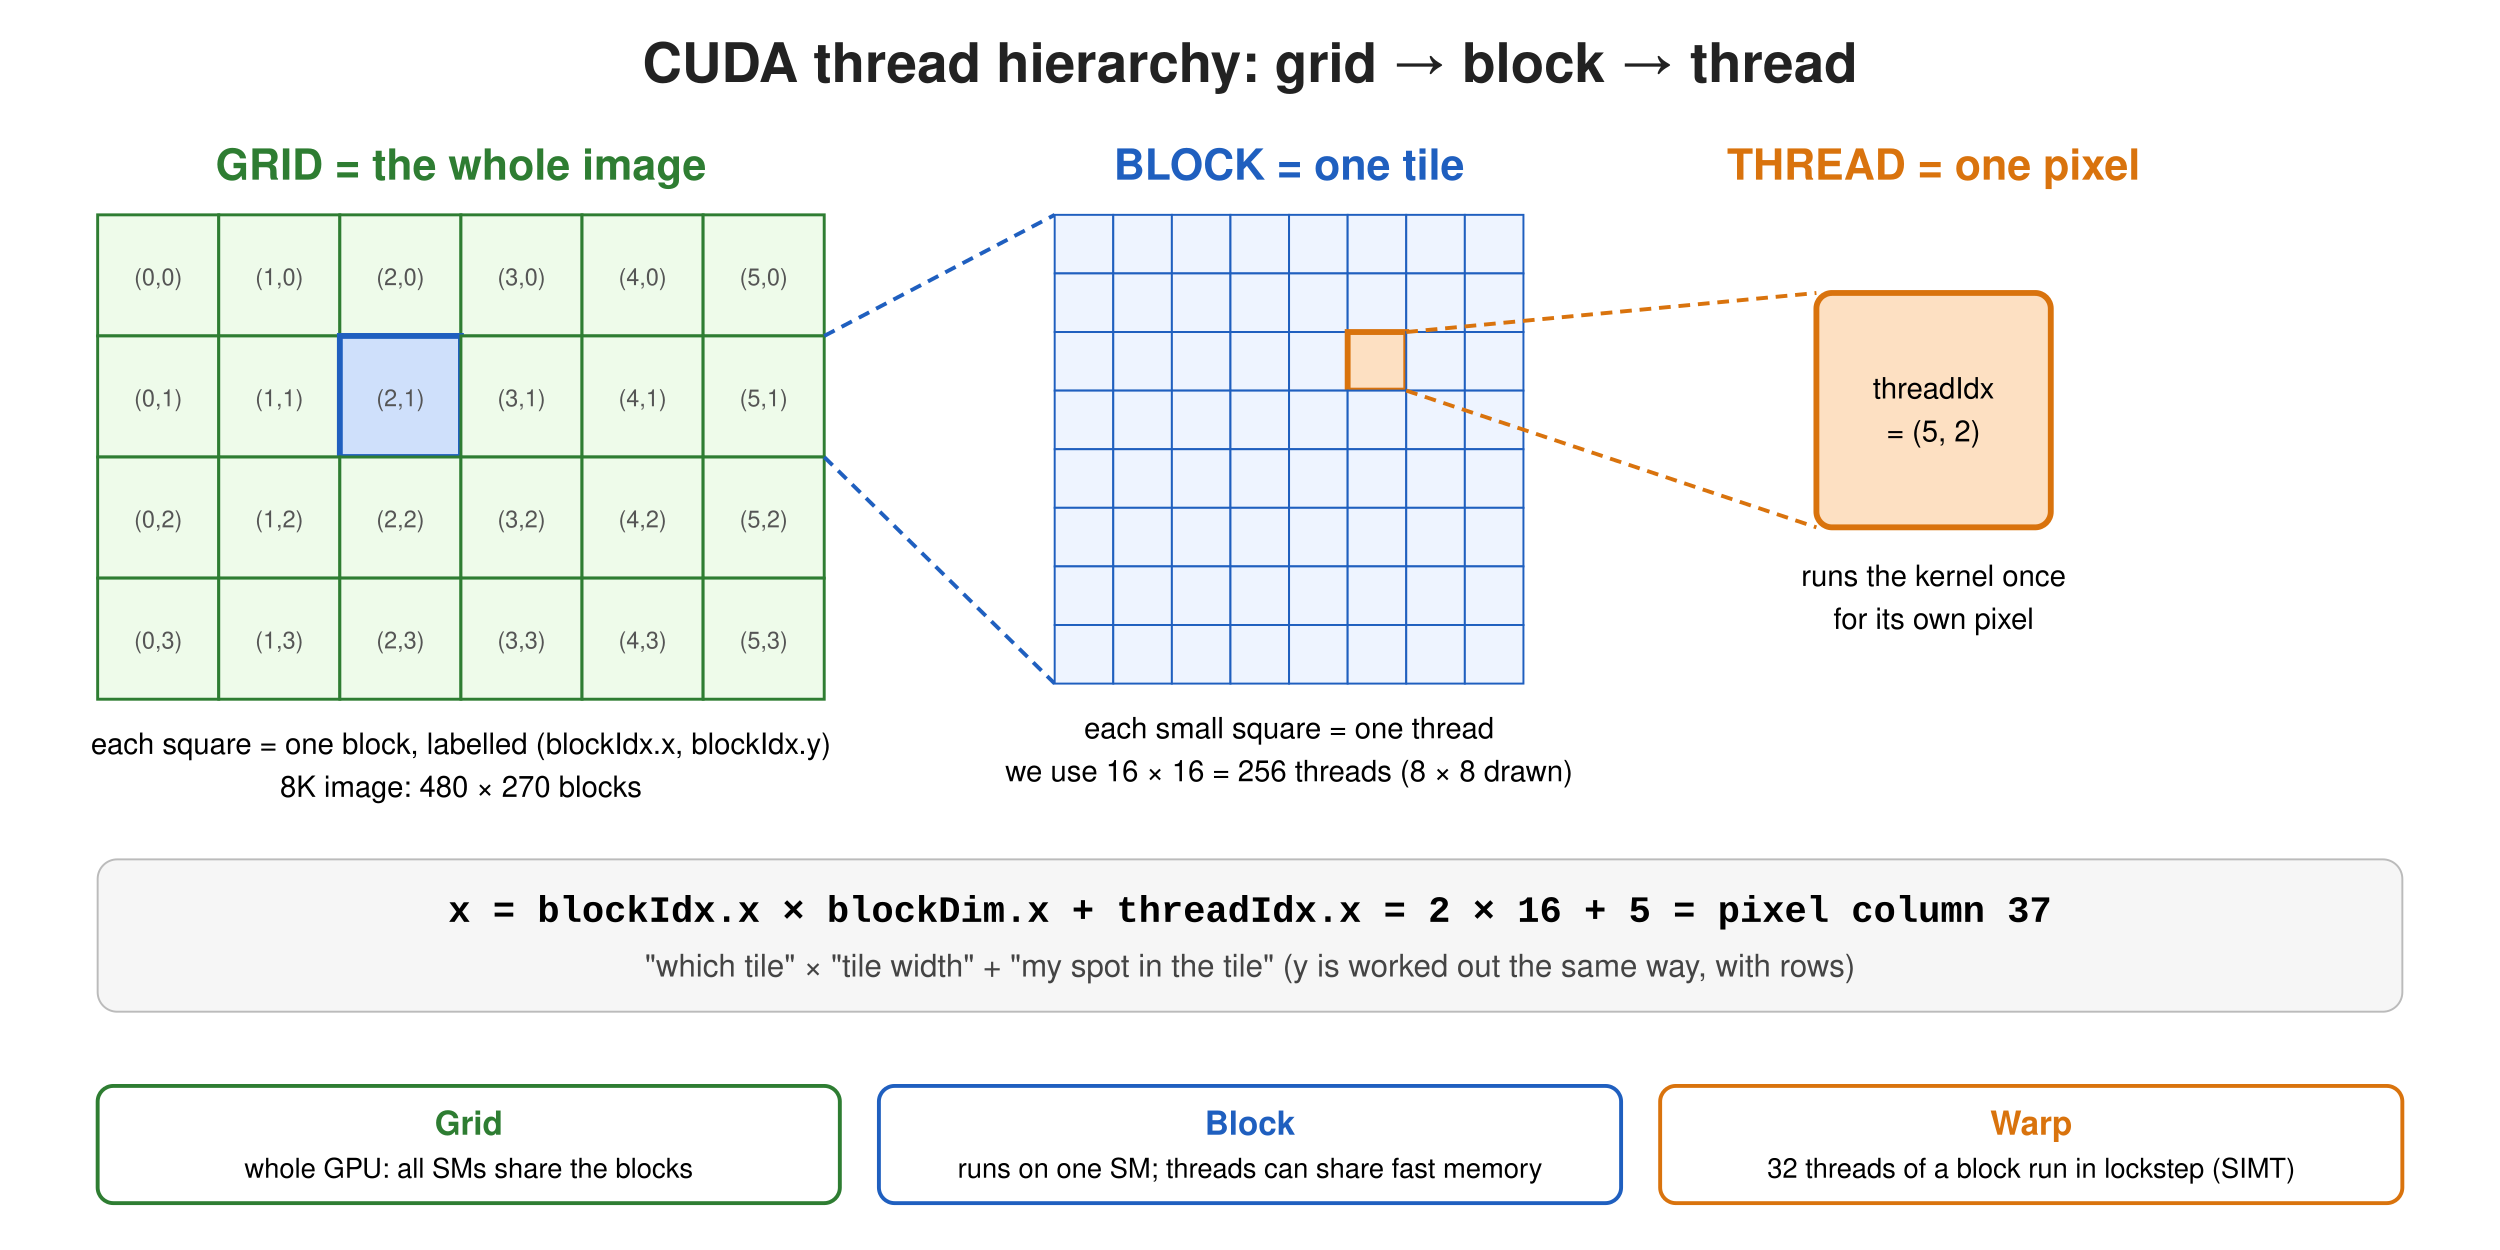
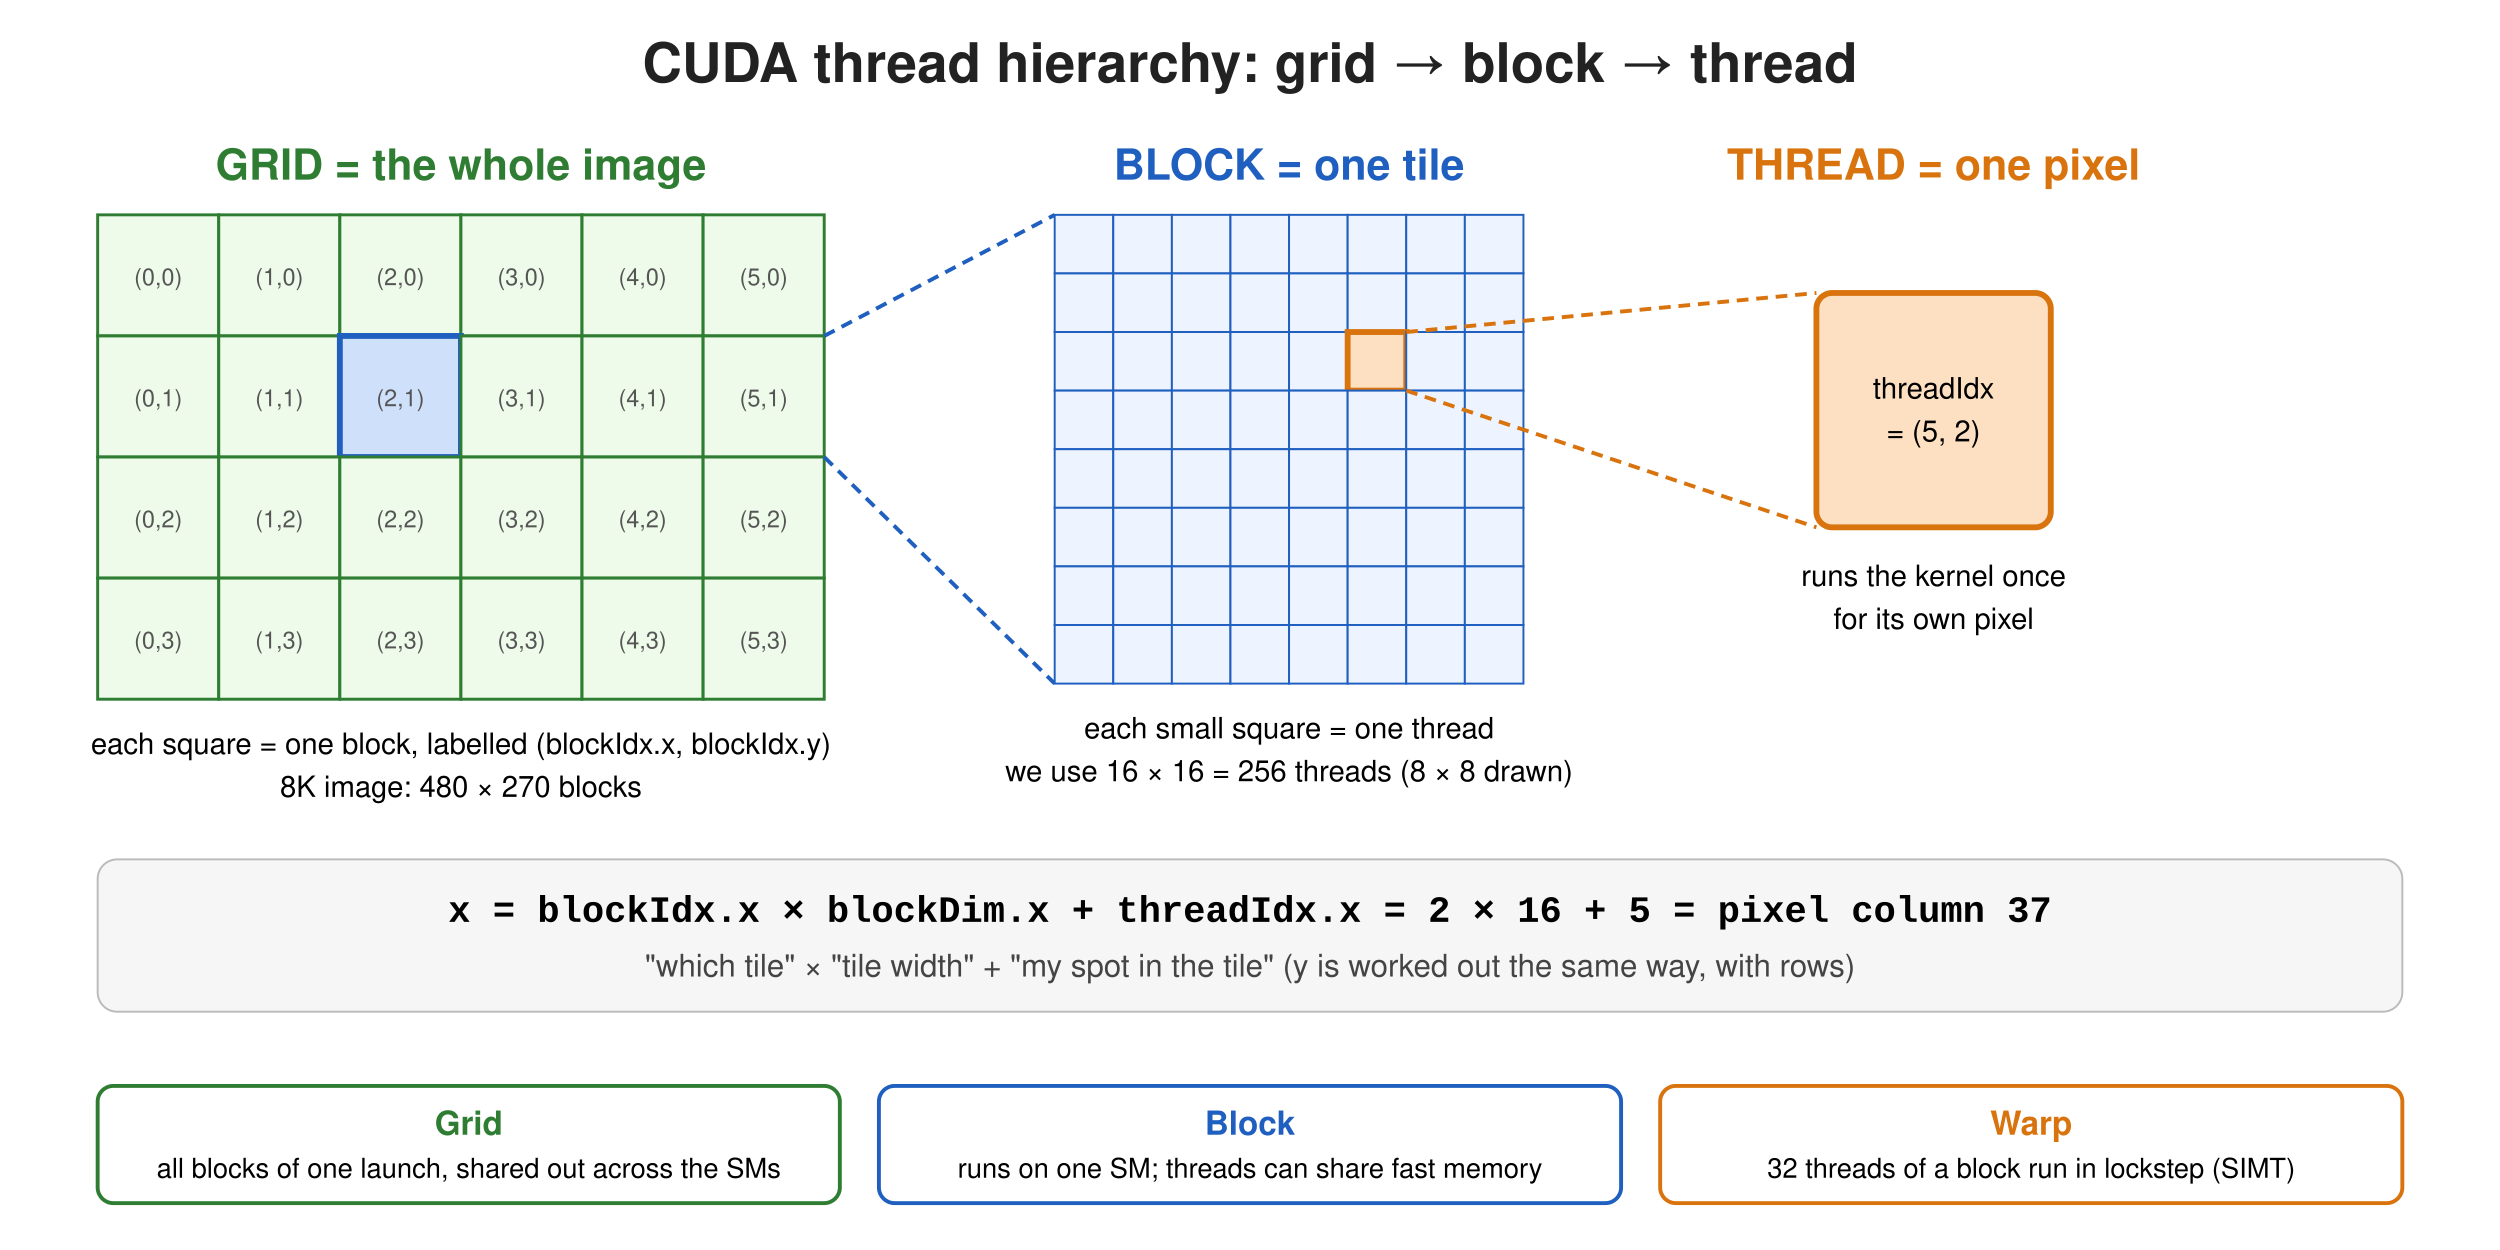
<svg xmlns="http://www.w3.org/2000/svg" width="1280" height="640" viewBox="0 0 1280 640" font-family="Helvetica, Arial, sans-serif">
  <rect width="1280" height="640" fill="#fff" />
  <text x="640.0" y="42" text-anchor="middle" font-size="28" font-weight="bold" fill="#222">CUDA thread hierarchy: grid → block → thread</text>
  <text x="236.0" y="92" text-anchor="middle" font-size="22" font-weight="bold" fill="#2e7d32">GRID = the whole image</text>
  <rect x="50" y="110" width="62" height="62" fill="#eefbea" stroke="#2e7d32" stroke-width="1.5" />
  <text x="81.0" y="146.0" text-anchor="middle" font-size="12" fill="#555">(0,0)</text>
  <rect x="112" y="110" width="62" height="62" fill="#eefbea" stroke="#2e7d32" stroke-width="1.5" />
  <text x="143.0" y="146.0" text-anchor="middle" font-size="12" fill="#555">(1,0)</text>
  <rect x="174" y="110" width="62" height="62" fill="#eefbea" stroke="#2e7d32" stroke-width="1.5" />
  <text x="205.0" y="146.0" text-anchor="middle" font-size="12" fill="#555">(2,0)</text>
  <rect x="236" y="110" width="62" height="62" fill="#eefbea" stroke="#2e7d32" stroke-width="1.5" />
  <text x="267.0" y="146.0" text-anchor="middle" font-size="12" fill="#555">(3,0)</text>
  <rect x="298" y="110" width="62" height="62" fill="#eefbea" stroke="#2e7d32" stroke-width="1.5" />
  <text x="329.0" y="146.0" text-anchor="middle" font-size="12" fill="#555">(4,0)</text>
  <rect x="360" y="110" width="62" height="62" fill="#eefbea" stroke="#2e7d32" stroke-width="1.5" />
  <text x="391.0" y="146.0" text-anchor="middle" font-size="12" fill="#555">(5,0)</text>
  <rect x="50" y="172" width="62" height="62" fill="#eefbea" stroke="#2e7d32" stroke-width="1.5" />
  <text x="81.0" y="208.0" text-anchor="middle" font-size="12" fill="#555">(0,1)</text>
  <rect x="112" y="172" width="62" height="62" fill="#eefbea" stroke="#2e7d32" stroke-width="1.5" />
  <text x="143.0" y="208.0" text-anchor="middle" font-size="12" fill="#555">(1,1)</text>
  <rect x="174" y="172" width="62" height="62" fill="#cfe0fb" stroke="#1f5fbf" stroke-width="3" />
  <text x="205.0" y="208.0" text-anchor="middle" font-size="12" fill="#555">(2,1)</text>
  <rect x="236" y="172" width="62" height="62" fill="#eefbea" stroke="#2e7d32" stroke-width="1.5" />
  <text x="267.0" y="208.0" text-anchor="middle" font-size="12" fill="#555">(3,1)</text>
  <rect x="298" y="172" width="62" height="62" fill="#eefbea" stroke="#2e7d32" stroke-width="1.5" />
  <text x="329.0" y="208.0" text-anchor="middle" font-size="12" fill="#555">(4,1)</text>
  <rect x="360" y="172" width="62" height="62" fill="#eefbea" stroke="#2e7d32" stroke-width="1.5" />
  <text x="391.0" y="208.0" text-anchor="middle" font-size="12" fill="#555">(5,1)</text>
  <rect x="50" y="234" width="62" height="62" fill="#eefbea" stroke="#2e7d32" stroke-width="1.5" />
  <text x="81.0" y="270.0" text-anchor="middle" font-size="12" fill="#555">(0,2)</text>
  <rect x="112" y="234" width="62" height="62" fill="#eefbea" stroke="#2e7d32" stroke-width="1.5" />
  <text x="143.0" y="270.0" text-anchor="middle" font-size="12" fill="#555">(1,2)</text>
  <rect x="174" y="234" width="62" height="62" fill="#eefbea" stroke="#2e7d32" stroke-width="1.5" />
  <text x="205.0" y="270.0" text-anchor="middle" font-size="12" fill="#555">(2,2)</text>
  <rect x="236" y="234" width="62" height="62" fill="#eefbea" stroke="#2e7d32" stroke-width="1.5" />
  <text x="267.0" y="270.0" text-anchor="middle" font-size="12" fill="#555">(3,2)</text>
  <rect x="298" y="234" width="62" height="62" fill="#eefbea" stroke="#2e7d32" stroke-width="1.5" />
  <text x="329.0" y="270.0" text-anchor="middle" font-size="12" fill="#555">(4,2)</text>
  <rect x="360" y="234" width="62" height="62" fill="#eefbea" stroke="#2e7d32" stroke-width="1.5" />
  <text x="391.0" y="270.0" text-anchor="middle" font-size="12" fill="#555">(5,2)</text>
  <rect x="50" y="296" width="62" height="62" fill="#eefbea" stroke="#2e7d32" stroke-width="1.5" />
  <text x="81.0" y="332.0" text-anchor="middle" font-size="12" fill="#555">(0,3)</text>
  <rect x="112" y="296" width="62" height="62" fill="#eefbea" stroke="#2e7d32" stroke-width="1.5" />
  <text x="143.0" y="332.0" text-anchor="middle" font-size="12" fill="#555">(1,3)</text>
  <rect x="174" y="296" width="62" height="62" fill="#eefbea" stroke="#2e7d32" stroke-width="1.5" />
  <text x="205.0" y="332.0" text-anchor="middle" font-size="12" fill="#555">(2,3)</text>
  <rect x="236" y="296" width="62" height="62" fill="#eefbea" stroke="#2e7d32" stroke-width="1.5" />
  <text x="267.0" y="332.0" text-anchor="middle" font-size="12" fill="#555">(3,3)</text>
  <rect x="298" y="296" width="62" height="62" fill="#eefbea" stroke="#2e7d32" stroke-width="1.5" />
  <text x="329.0" y="332.0" text-anchor="middle" font-size="12" fill="#555">(4,3)</text>
  <rect x="360" y="296" width="62" height="62" fill="#eefbea" stroke="#2e7d32" stroke-width="1.5" />
  <text x="391.0" y="332.0" text-anchor="middle" font-size="12" fill="#555">(5,3)</text>
  <text x="236.0" y="386" text-anchor="middle" font-size="15">each square = one block, labelled (blockIdx.x, blockIdx.y)</text>
  <text x="236.0" y="408" text-anchor="middle" font-size="15">8K image: 480 × 270 blocks</text>
  <line x1="422" y1="172" x2="540" y2="110" stroke="#1f5fbf" stroke-dasharray="6,4" stroke-width="2" />
  <line x1="422" y1="234" x2="540" y2="350" stroke="#1f5fbf" stroke-dasharray="6,4" stroke-width="2" />
  <text x="660.0" y="92" text-anchor="middle" font-size="22" font-weight="bold" fill="#1f5fbf">BLOCK = one tile</text>
  <rect x="540" y="110" width="30" height="30" fill="#eef4ff" stroke="#1f5fbf" stroke-width="1" />
  <rect x="570" y="110" width="30" height="30" fill="#eef4ff" stroke="#1f5fbf" stroke-width="1" />
  <rect x="600" y="110" width="30" height="30" fill="#eef4ff" stroke="#1f5fbf" stroke-width="1" />
  <rect x="630" y="110" width="30" height="30" fill="#eef4ff" stroke="#1f5fbf" stroke-width="1" />
  <rect x="660" y="110" width="30" height="30" fill="#eef4ff" stroke="#1f5fbf" stroke-width="1" />
  <rect x="690" y="110" width="30" height="30" fill="#eef4ff" stroke="#1f5fbf" stroke-width="1" />
  <rect x="720" y="110" width="30" height="30" fill="#eef4ff" stroke="#1f5fbf" stroke-width="1" />
  <rect x="750" y="110" width="30" height="30" fill="#eef4ff" stroke="#1f5fbf" stroke-width="1" />
  <rect x="540" y="140" width="30" height="30" fill="#eef4ff" stroke="#1f5fbf" stroke-width="1" />
  <rect x="570" y="140" width="30" height="30" fill="#eef4ff" stroke="#1f5fbf" stroke-width="1" />
  <rect x="600" y="140" width="30" height="30" fill="#eef4ff" stroke="#1f5fbf" stroke-width="1" />
  <rect x="630" y="140" width="30" height="30" fill="#eef4ff" stroke="#1f5fbf" stroke-width="1" />
  <rect x="660" y="140" width="30" height="30" fill="#eef4ff" stroke="#1f5fbf" stroke-width="1" />
  <rect x="690" y="140" width="30" height="30" fill="#eef4ff" stroke="#1f5fbf" stroke-width="1" />
  <rect x="720" y="140" width="30" height="30" fill="#eef4ff" stroke="#1f5fbf" stroke-width="1" />
  <rect x="750" y="140" width="30" height="30" fill="#eef4ff" stroke="#1f5fbf" stroke-width="1" />
  <rect x="540" y="170" width="30" height="30" fill="#eef4ff" stroke="#1f5fbf" stroke-width="1" />
  <rect x="570" y="170" width="30" height="30" fill="#eef4ff" stroke="#1f5fbf" stroke-width="1" />
  <rect x="600" y="170" width="30" height="30" fill="#eef4ff" stroke="#1f5fbf" stroke-width="1" />
  <rect x="630" y="170" width="30" height="30" fill="#eef4ff" stroke="#1f5fbf" stroke-width="1" />
  <rect x="660" y="170" width="30" height="30" fill="#eef4ff" stroke="#1f5fbf" stroke-width="1" />
  <rect x="690" y="170" width="30" height="30" fill="#fde0c2" stroke="#d9730d" stroke-width="3" />
  <rect x="720" y="170" width="30" height="30" fill="#eef4ff" stroke="#1f5fbf" stroke-width="1" />
  <rect x="750" y="170" width="30" height="30" fill="#eef4ff" stroke="#1f5fbf" stroke-width="1" />
  <rect x="540" y="200" width="30" height="30" fill="#eef4ff" stroke="#1f5fbf" stroke-width="1" />
  <rect x="570" y="200" width="30" height="30" fill="#eef4ff" stroke="#1f5fbf" stroke-width="1" />
  <rect x="600" y="200" width="30" height="30" fill="#eef4ff" stroke="#1f5fbf" stroke-width="1" />
  <rect x="630" y="200" width="30" height="30" fill="#eef4ff" stroke="#1f5fbf" stroke-width="1" />
  <rect x="660" y="200" width="30" height="30" fill="#eef4ff" stroke="#1f5fbf" stroke-width="1" />
  <rect x="690" y="200" width="30" height="30" fill="#eef4ff" stroke="#1f5fbf" stroke-width="1" />
  <rect x="720" y="200" width="30" height="30" fill="#eef4ff" stroke="#1f5fbf" stroke-width="1" />
  <rect x="750" y="200" width="30" height="30" fill="#eef4ff" stroke="#1f5fbf" stroke-width="1" />
  <rect x="540" y="230" width="30" height="30" fill="#eef4ff" stroke="#1f5fbf" stroke-width="1" />
  <rect x="570" y="230" width="30" height="30" fill="#eef4ff" stroke="#1f5fbf" stroke-width="1" />
  <rect x="600" y="230" width="30" height="30" fill="#eef4ff" stroke="#1f5fbf" stroke-width="1" />
  <rect x="630" y="230" width="30" height="30" fill="#eef4ff" stroke="#1f5fbf" stroke-width="1" />
  <rect x="660" y="230" width="30" height="30" fill="#eef4ff" stroke="#1f5fbf" stroke-width="1" />
  <rect x="690" y="230" width="30" height="30" fill="#eef4ff" stroke="#1f5fbf" stroke-width="1" />
  <rect x="720" y="230" width="30" height="30" fill="#eef4ff" stroke="#1f5fbf" stroke-width="1" />
  <rect x="750" y="230" width="30" height="30" fill="#eef4ff" stroke="#1f5fbf" stroke-width="1" />
  <rect x="540" y="260" width="30" height="30" fill="#eef4ff" stroke="#1f5fbf" stroke-width="1" />
  <rect x="570" y="260" width="30" height="30" fill="#eef4ff" stroke="#1f5fbf" stroke-width="1" />
  <rect x="600" y="260" width="30" height="30" fill="#eef4ff" stroke="#1f5fbf" stroke-width="1" />
  <rect x="630" y="260" width="30" height="30" fill="#eef4ff" stroke="#1f5fbf" stroke-width="1" />
  <rect x="660" y="260" width="30" height="30" fill="#eef4ff" stroke="#1f5fbf" stroke-width="1" />
  <rect x="690" y="260" width="30" height="30" fill="#eef4ff" stroke="#1f5fbf" stroke-width="1" />
  <rect x="720" y="260" width="30" height="30" fill="#eef4ff" stroke="#1f5fbf" stroke-width="1" />
  <rect x="750" y="260" width="30" height="30" fill="#eef4ff" stroke="#1f5fbf" stroke-width="1" />
  <rect x="540" y="290" width="30" height="30" fill="#eef4ff" stroke="#1f5fbf" stroke-width="1" />
  <rect x="570" y="290" width="30" height="30" fill="#eef4ff" stroke="#1f5fbf" stroke-width="1" />
  <rect x="600" y="290" width="30" height="30" fill="#eef4ff" stroke="#1f5fbf" stroke-width="1" />
  <rect x="630" y="290" width="30" height="30" fill="#eef4ff" stroke="#1f5fbf" stroke-width="1" />
  <rect x="660" y="290" width="30" height="30" fill="#eef4ff" stroke="#1f5fbf" stroke-width="1" />
  <rect x="690" y="290" width="30" height="30" fill="#eef4ff" stroke="#1f5fbf" stroke-width="1" />
  <rect x="720" y="290" width="30" height="30" fill="#eef4ff" stroke="#1f5fbf" stroke-width="1" />
  <rect x="750" y="290" width="30" height="30" fill="#eef4ff" stroke="#1f5fbf" stroke-width="1" />
  <rect x="540" y="320" width="30" height="30" fill="#eef4ff" stroke="#1f5fbf" stroke-width="1" />
  <rect x="570" y="320" width="30" height="30" fill="#eef4ff" stroke="#1f5fbf" stroke-width="1" />
  <rect x="600" y="320" width="30" height="30" fill="#eef4ff" stroke="#1f5fbf" stroke-width="1" />
  <rect x="630" y="320" width="30" height="30" fill="#eef4ff" stroke="#1f5fbf" stroke-width="1" />
  <rect x="660" y="320" width="30" height="30" fill="#eef4ff" stroke="#1f5fbf" stroke-width="1" />
  <rect x="690" y="320" width="30" height="30" fill="#eef4ff" stroke="#1f5fbf" stroke-width="1" />
  <rect x="720" y="320" width="30" height="30" fill="#eef4ff" stroke="#1f5fbf" stroke-width="1" />
  <rect x="750" y="320" width="30" height="30" fill="#eef4ff" stroke="#1f5fbf" stroke-width="1" />
  <text x="660.0" y="378" text-anchor="middle" font-size="15">each small square = one thread</text>
  <text x="660.0" y="400" text-anchor="middle" font-size="15">we use 16 × 16 = 256 threads (8 × 8 drawn)</text>
  <line x1="720" y1="170" x2="930" y2="150" stroke="#d9730d" stroke-dasharray="6,4" stroke-width="2" />
  <line x1="720" y1="200" x2="930" y2="270" stroke="#d9730d" stroke-dasharray="6,4" stroke-width="2" />
  <text x="990.0" y="92" text-anchor="middle" font-size="22" font-weight="bold" fill="#d9730d">THREAD = one pixel</text>
  <rect x="930" y="150" width="120" height="120" rx="8" fill="#fde0c2" stroke="#d9730d" stroke-width="3" />
  <text x="990.0" y="204.0" text-anchor="middle" font-size="15">threadIdx</text>
  <text x="990.0" y="226.0" text-anchor="middle" font-size="15">= (5, 2)</text>
  <text x="990.0" y="300" text-anchor="middle" font-size="15">runs the kernel once</text>
  <text x="990.0" y="322" text-anchor="middle" font-size="15">for its own pixel</text>
  <rect x="50" y="440" width="1180" height="78" rx="10" fill="#f6f6f6" stroke="#bbb" />
  <text x="640" y="472" text-anchor="middle" font-size="19" font-family="Courier New, monospace" font-weight="bold">x = blockIdx.x × blockDim.x + threadIdx.x  =  2 × 16 + 5  =  pixel column 37</text>
  <text x="640" y="500" text-anchor="middle" font-size="16" fill="#444">"which tile" × "tile width" + "my spot in the tile"   (y is worked out the same way, with rows)</text>
  <rect x="50" y="556" width="380" height="60" rx="8" fill="#fff" stroke="#2e7d32" stroke-width="2" />
  <text x="240" y="581" text-anchor="middle" font-size="17" font-weight="bold" fill="#2e7d32">Grid</text>
-   <text x="240" y="603" text-anchor="middle" font-size="14">whole GPU: all SMs share the blocks</text>
+   <text x="240" y="603" text-anchor="middle" font-size="14">all blocks of one launch, shared out across the SMs</text>
  <rect x="450" y="556" width="380" height="60" rx="8" fill="#fff" stroke="#1f5fbf" stroke-width="2" />
  <text x="640" y="581" text-anchor="middle" font-size="17" font-weight="bold" fill="#1f5fbf">Block</text>
  <text x="640" y="603" text-anchor="middle" font-size="14">runs on one SM; threads can share fast memory</text>
  <rect x="850" y="556" width="380" height="60" rx="8" fill="#fff" stroke="#d9730d" stroke-width="2" />
  <text x="1040" y="581" text-anchor="middle" font-size="17" font-weight="bold" fill="#d9730d">Warp</text>
  <text x="1040" y="603" text-anchor="middle" font-size="14">32 threads of a block run in lockstep (SIMT)</text>
</svg>
